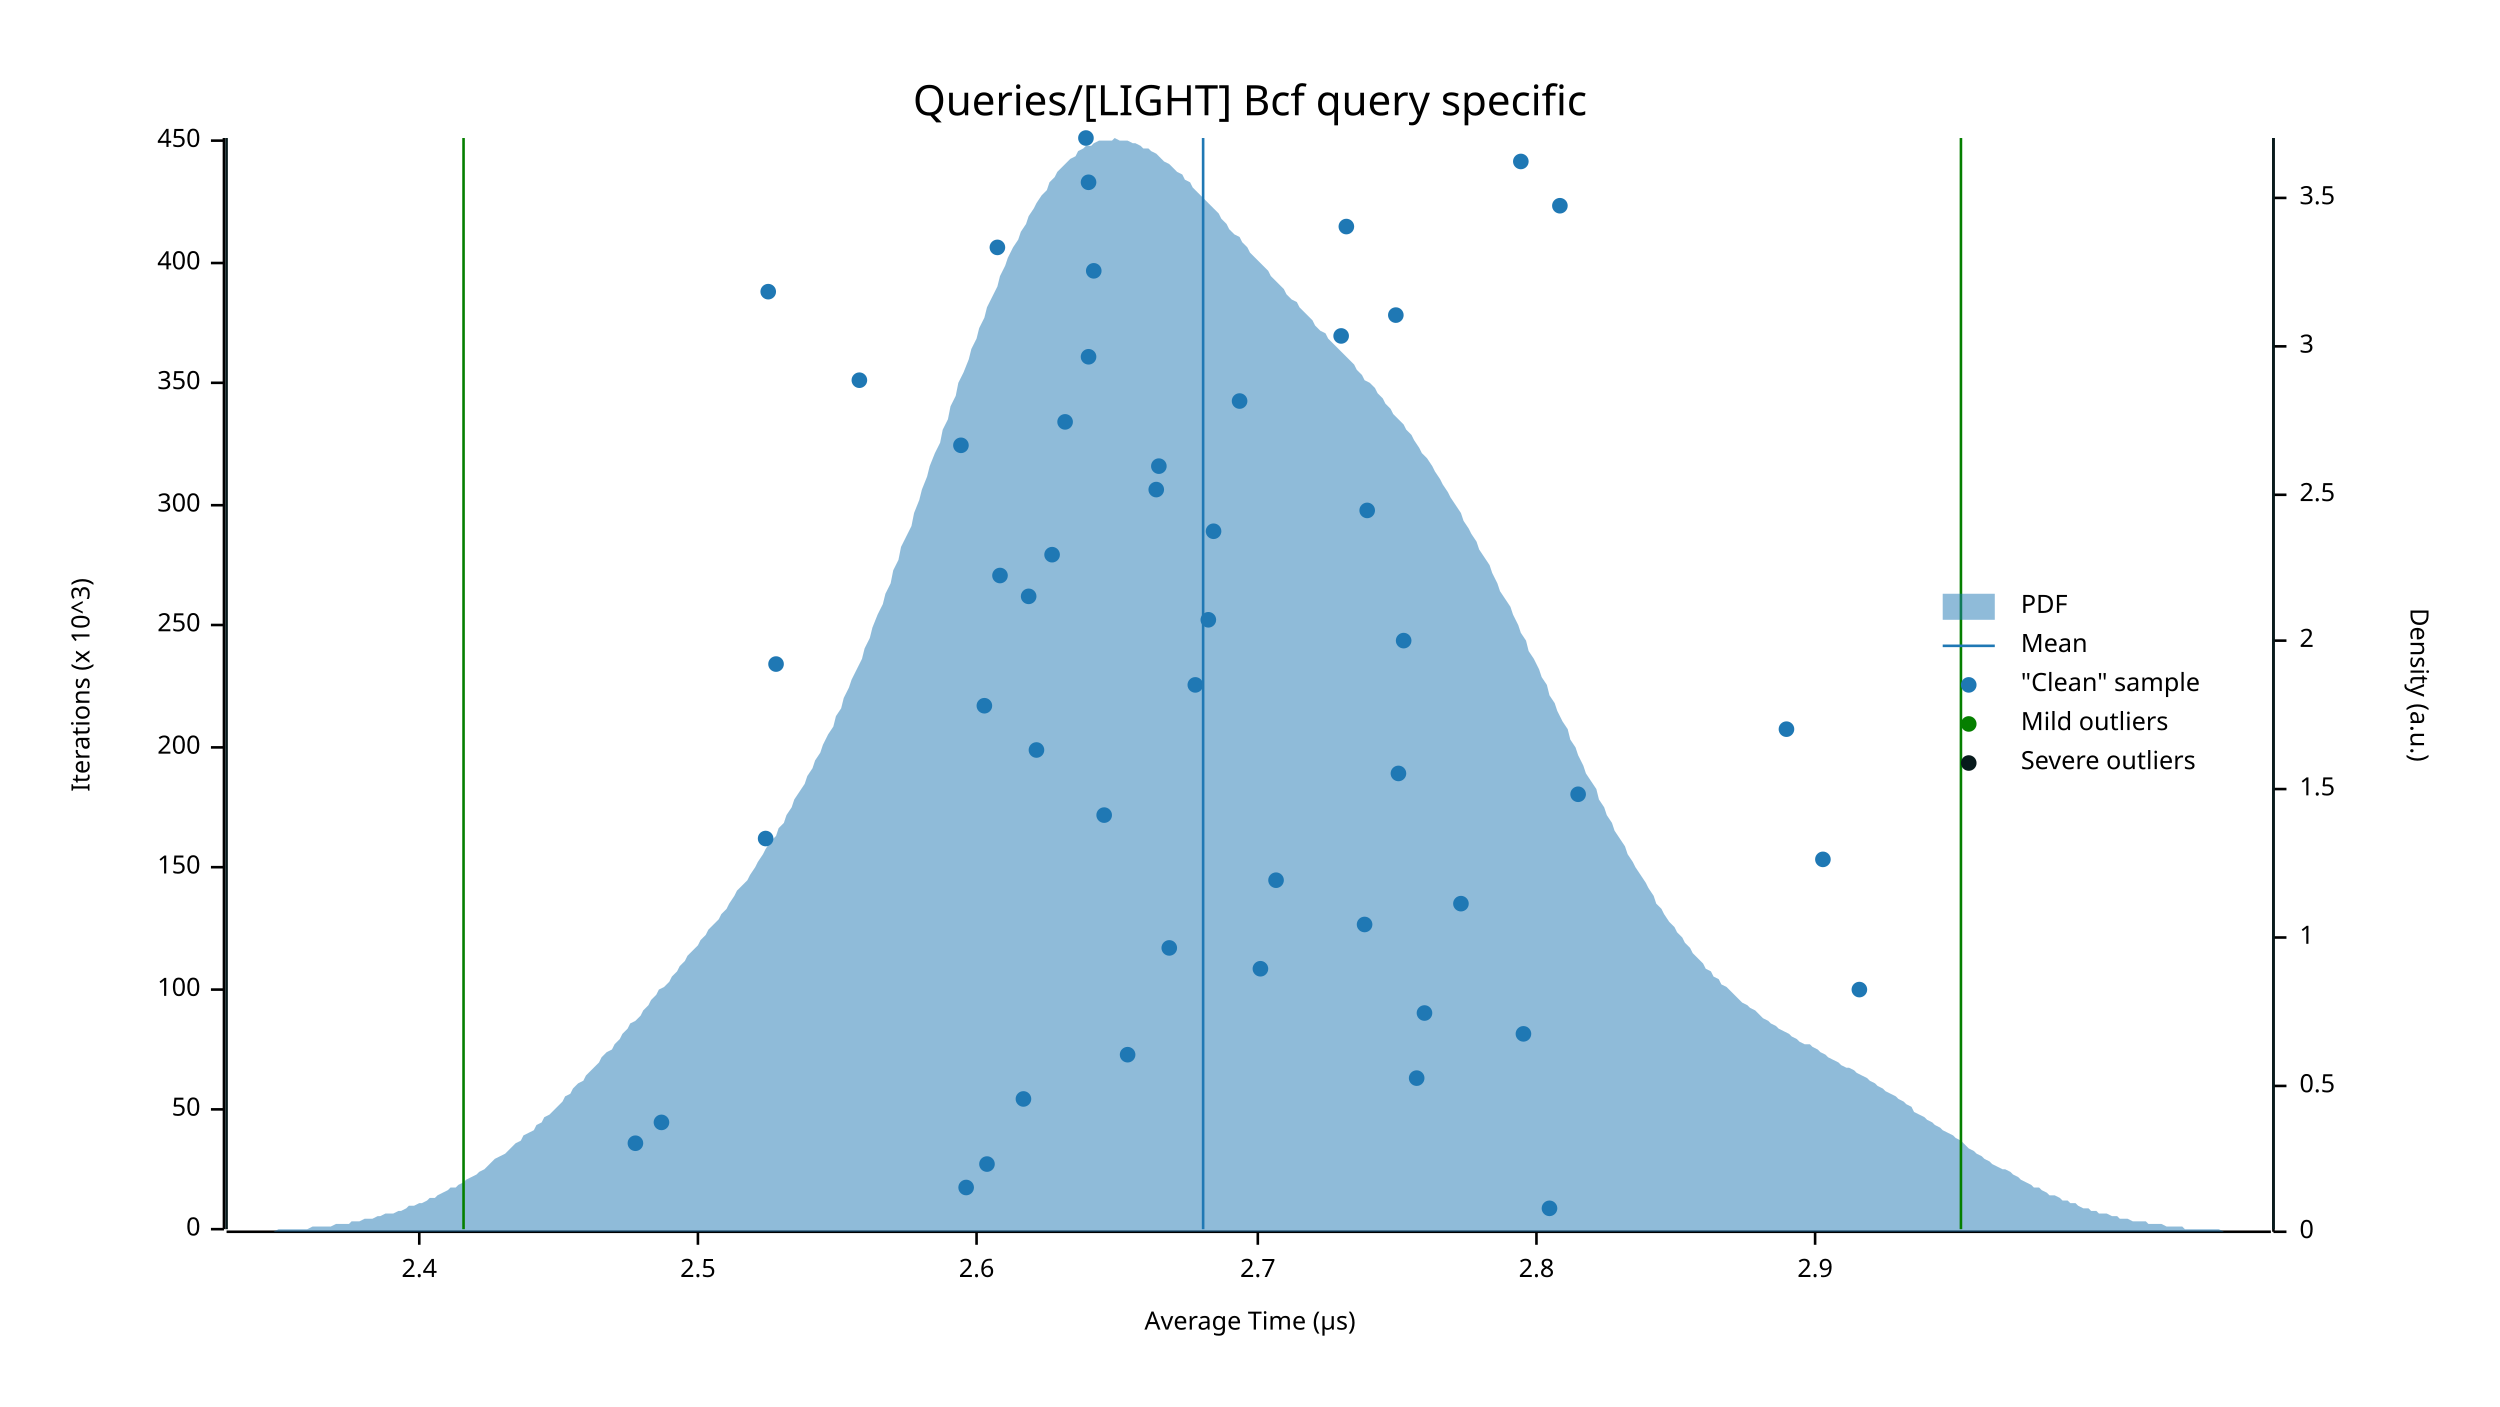
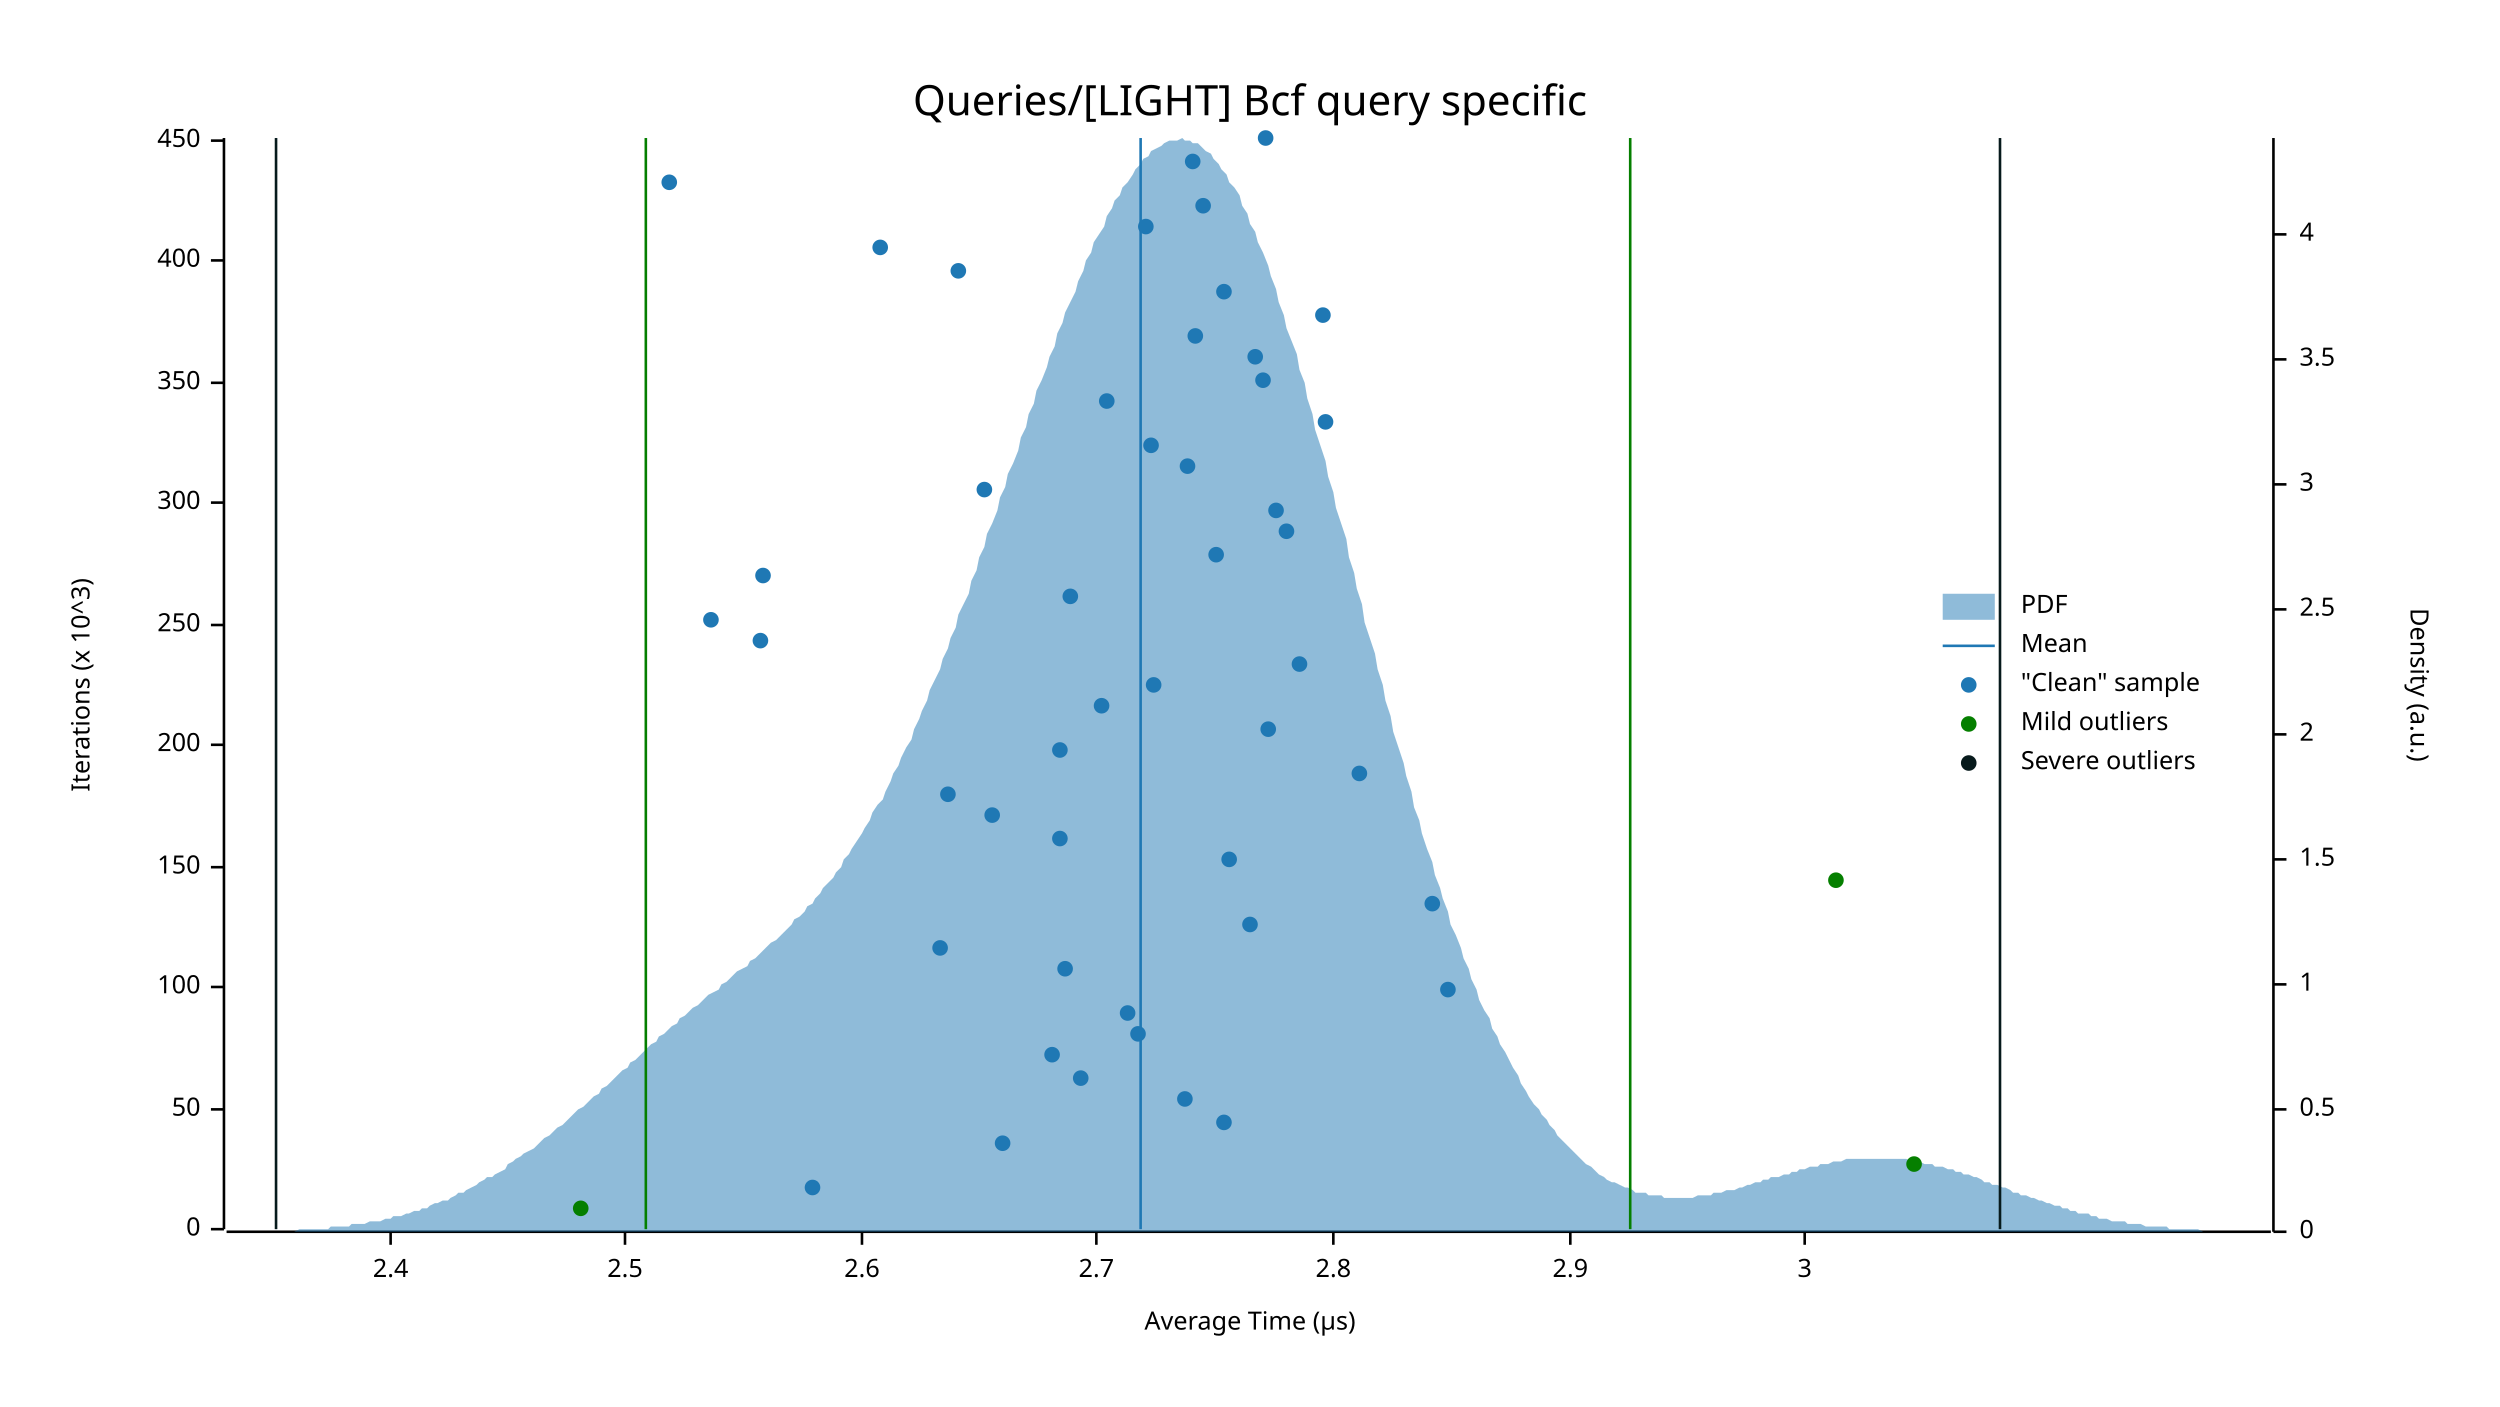
<svg xmlns="http://www.w3.org/2000/svg" width="960" height="540" viewBox="0 0 960 540">
  <text x="480" y="32" dy="0.76em" text-anchor="middle" font-family="sans-serif" font-size="16.129" opacity="1" fill="#000000">
Queries/[LIGHT] Bcf query specific
</text>
  <text x="27" y="263" dy="0.76em" text-anchor="middle" font-family="sans-serif" font-size="9.677" opacity="1" fill="#000000" transform="rotate(270, 27, 263)">
Iterations (x 10^3)
</text>
  <text x="480" y="513" dy="-0.5ex" text-anchor="middle" font-family="sans-serif" font-size="9.677" opacity="1" fill="#000000">
Average Time (µs)
</text>
  <polyline fill="none" opacity="1" stroke="#000000" stroke-width="1" points="86,53 86,472 " />
  <text x="77" y="472" dy="0.5ex" text-anchor="end" font-family="sans-serif" font-size="9.677" opacity="1" fill="#000000">
0
</text>
  <polyline fill="none" opacity="1" stroke="#000000" stroke-width="1" points="81,472 86,472 " />
  <text x="77" y="426" dy="0.5ex" text-anchor="end" font-family="sans-serif" font-size="9.677" opacity="1" fill="#000000">
50
</text>
  <polyline fill="none" opacity="1" stroke="#000000" stroke-width="1" points="81,426 86,426 " />
-   <text x="77" y="380" dy="0.5ex" text-anchor="end" font-family="sans-serif" font-size="9.677" opacity="1" fill="#000000">
+   <text x="77" y="379" dy="0.5ex" text-anchor="end" font-family="sans-serif" font-size="9.677" opacity="1" fill="#000000">
100
</text>
-   <polyline fill="none" opacity="1" stroke="#000000" stroke-width="1" points="81,380 86,380 " />
+   <polyline fill="none" opacity="1" stroke="#000000" stroke-width="1" points="81,379 86,379 " />
  <text x="77" y="333" dy="0.5ex" text-anchor="end" font-family="sans-serif" font-size="9.677" opacity="1" fill="#000000">
150
</text>
  <polyline fill="none" opacity="1" stroke="#000000" stroke-width="1" points="81,333 86,333 " />
-   <text x="77" y="287" dy="0.5ex" text-anchor="end" font-family="sans-serif" font-size="9.677" opacity="1" fill="#000000">
+   <text x="77" y="286" dy="0.5ex" text-anchor="end" font-family="sans-serif" font-size="9.677" opacity="1" fill="#000000">
200
</text>
-   <polyline fill="none" opacity="1" stroke="#000000" stroke-width="1" points="81,287 86,287 " />
+   <polyline fill="none" opacity="1" stroke="#000000" stroke-width="1" points="81,286 86,286 " />
  <text x="77" y="240" dy="0.5ex" text-anchor="end" font-family="sans-serif" font-size="9.677" opacity="1" fill="#000000">
250
</text>
  <polyline fill="none" opacity="1" stroke="#000000" stroke-width="1" points="81,240 86,240 " />
-   <text x="77" y="194" dy="0.5ex" text-anchor="end" font-family="sans-serif" font-size="9.677" opacity="1" fill="#000000">
+   <text x="77" y="193" dy="0.5ex" text-anchor="end" font-family="sans-serif" font-size="9.677" opacity="1" fill="#000000">
300
</text>
-   <polyline fill="none" opacity="1" stroke="#000000" stroke-width="1" points="81,194 86,194 " />
+   <polyline fill="none" opacity="1" stroke="#000000" stroke-width="1" points="81,193 86,193 " />
  <text x="77" y="147" dy="0.5ex" text-anchor="end" font-family="sans-serif" font-size="9.677" opacity="1" fill="#000000">
350
</text>
  <polyline fill="none" opacity="1" stroke="#000000" stroke-width="1" points="81,147 86,147 " />
-   <text x="77" y="101" dy="0.5ex" text-anchor="end" font-family="sans-serif" font-size="9.677" opacity="1" fill="#000000">
+   <text x="77" y="100" dy="0.5ex" text-anchor="end" font-family="sans-serif" font-size="9.677" opacity="1" fill="#000000">
400
</text>
-   <polyline fill="none" opacity="1" stroke="#000000" stroke-width="1" points="81,101 86,101 " />
+   <polyline fill="none" opacity="1" stroke="#000000" stroke-width="1" points="81,100 86,100 " />
  <text x="77" y="54" dy="0.5ex" text-anchor="end" font-family="sans-serif" font-size="9.677" opacity="1" fill="#000000">
450
</text>
  <polyline fill="none" opacity="1" stroke="#000000" stroke-width="1" points="81,54 86,54 " />
  <polyline fill="none" opacity="1" stroke="#000000" stroke-width="1" points="87,473 872,473 " />
-   <text x="161" y="483" dy="0.76em" text-anchor="middle" font-family="sans-serif" font-size="9.677" opacity="1" fill="#000000">
+   <text x="150" y="483" dy="0.76em" text-anchor="middle" font-family="sans-serif" font-size="9.677" opacity="1" fill="#000000">
2.4
</text>
-   <polyline fill="none" opacity="1" stroke="#000000" stroke-width="1" points="161,473 161,478 " />
-   <text x="268" y="483" dy="0.76em" text-anchor="middle" font-family="sans-serif" font-size="9.677" opacity="1" fill="#000000">
+   <polyline fill="none" opacity="1" stroke="#000000" stroke-width="1" points="150,473 150,478 " />
+   <text x="240" y="483" dy="0.76em" text-anchor="middle" font-family="sans-serif" font-size="9.677" opacity="1" fill="#000000">
2.5
</text>
-   <polyline fill="none" opacity="1" stroke="#000000" stroke-width="1" points="268,473 268,478 " />
-   <text x="375" y="483" dy="0.76em" text-anchor="middle" font-family="sans-serif" font-size="9.677" opacity="1" fill="#000000">
+   <polyline fill="none" opacity="1" stroke="#000000" stroke-width="1" points="240,473 240,478 " />
+   <text x="331" y="483" dy="0.76em" text-anchor="middle" font-family="sans-serif" font-size="9.677" opacity="1" fill="#000000">
2.6
</text>
-   <polyline fill="none" opacity="1" stroke="#000000" stroke-width="1" points="375,473 375,478 " />
-   <text x="483" y="483" dy="0.76em" text-anchor="middle" font-family="sans-serif" font-size="9.677" opacity="1" fill="#000000">
+   <polyline fill="none" opacity="1" stroke="#000000" stroke-width="1" points="331,473 331,478 " />
+   <text x="421" y="483" dy="0.76em" text-anchor="middle" font-family="sans-serif" font-size="9.677" opacity="1" fill="#000000">
2.7
</text>
-   <polyline fill="none" opacity="1" stroke="#000000" stroke-width="1" points="483,473 483,478 " />
-   <text x="590" y="483" dy="0.76em" text-anchor="middle" font-family="sans-serif" font-size="9.677" opacity="1" fill="#000000">
+   <polyline fill="none" opacity="1" stroke="#000000" stroke-width="1" points="421,473 421,478 " />
+   <text x="512" y="483" dy="0.76em" text-anchor="middle" font-family="sans-serif" font-size="9.677" opacity="1" fill="#000000">
2.8
</text>
-   <polyline fill="none" opacity="1" stroke="#000000" stroke-width="1" points="590,473 590,478 " />
-   <text x="697" y="483" dy="0.76em" text-anchor="middle" font-family="sans-serif" font-size="9.677" opacity="1" fill="#000000">
+   <polyline fill="none" opacity="1" stroke="#000000" stroke-width="1" points="512,473 512,478 " />
+   <text x="603" y="483" dy="0.76em" text-anchor="middle" font-family="sans-serif" font-size="9.677" opacity="1" fill="#000000">
2.9
</text>
-   <polyline fill="none" opacity="1" stroke="#000000" stroke-width="1" points="697,473 697,478 " />
+   <polyline fill="none" opacity="1" stroke="#000000" stroke-width="1" points="603,473 603,478 " />
+   <text x="693" y="483" dy="0.76em" text-anchor="middle" font-family="sans-serif" font-size="9.677" opacity="1" fill="#000000">
+ 3
+ </text>
+   <polyline fill="none" opacity="1" stroke="#000000" stroke-width="1" points="693,473 693,478 " />
  <text x="933" y="263" dy="0.76em" text-anchor="middle" font-family="sans-serif" font-size="9.677" opacity="1" fill="#000000" transform="rotate(90, 933, 263)">
Density (a.u.)
</text>
  <polyline fill="none" opacity="1" stroke="#000000" stroke-width="1" points="873,53 873,473 " />
  <text x="883" y="473" dy="0.5ex" text-anchor="start" font-family="sans-serif" font-size="9.677" opacity="1" fill="#000000">
0
</text>
  <polyline fill="none" opacity="1" stroke="#000000" stroke-width="1" points="873,473 878,473 " />
-   <text x="883" y="417" dy="0.5ex" text-anchor="start" font-family="sans-serif" font-size="9.677" opacity="1" fill="#000000">
+   <text x="883" y="426" dy="0.5ex" text-anchor="start" font-family="sans-serif" font-size="9.677" opacity="1" fill="#000000">
0.5
</text>
-   <polyline fill="none" opacity="1" stroke="#000000" stroke-width="1" points="873,417 878,417 " />
-   <text x="883" y="360" dy="0.5ex" text-anchor="start" font-family="sans-serif" font-size="9.677" opacity="1" fill="#000000">
+   <polyline fill="none" opacity="1" stroke="#000000" stroke-width="1" points="873,426 878,426 " />
+   <text x="883" y="378" dy="0.5ex" text-anchor="start" font-family="sans-serif" font-size="9.677" opacity="1" fill="#000000">
1
</text>
-   <polyline fill="none" opacity="1" stroke="#000000" stroke-width="1" points="873,360 878,360 " />
-   <text x="883" y="303" dy="0.5ex" text-anchor="start" font-family="sans-serif" font-size="9.677" opacity="1" fill="#000000">
+   <polyline fill="none" opacity="1" stroke="#000000" stroke-width="1" points="873,378 878,378 " />
+   <text x="883" y="330" dy="0.5ex" text-anchor="start" font-family="sans-serif" font-size="9.677" opacity="1" fill="#000000">
1.5
</text>
-   <polyline fill="none" opacity="1" stroke="#000000" stroke-width="1" points="873,303 878,303 " />
-   <text x="883" y="246" dy="0.5ex" text-anchor="start" font-family="sans-serif" font-size="9.677" opacity="1" fill="#000000">
+   <polyline fill="none" opacity="1" stroke="#000000" stroke-width="1" points="873,330 878,330 " />
+   <text x="883" y="282" dy="0.5ex" text-anchor="start" font-family="sans-serif" font-size="9.677" opacity="1" fill="#000000">
2
</text>
-   <polyline fill="none" opacity="1" stroke="#000000" stroke-width="1" points="873,246 878,246 " />
-   <text x="883" y="190" dy="0.5ex" text-anchor="start" font-family="sans-serif" font-size="9.677" opacity="1" fill="#000000">
+   <polyline fill="none" opacity="1" stroke="#000000" stroke-width="1" points="873,282 878,282 " />
+   <text x="883" y="234" dy="0.5ex" text-anchor="start" font-family="sans-serif" font-size="9.677" opacity="1" fill="#000000">
2.5
</text>
-   <polyline fill="none" opacity="1" stroke="#000000" stroke-width="1" points="873,190 878,190 " />
-   <text x="883" y="133" dy="0.5ex" text-anchor="start" font-family="sans-serif" font-size="9.677" opacity="1" fill="#000000">
+   <polyline fill="none" opacity="1" stroke="#000000" stroke-width="1" points="873,234 878,234 " />
+   <text x="883" y="186" dy="0.5ex" text-anchor="start" font-family="sans-serif" font-size="9.677" opacity="1" fill="#000000">
3
</text>
-   <polyline fill="none" opacity="1" stroke="#000000" stroke-width="1" points="873,133 878,133 " />
-   <text x="883" y="76" dy="0.5ex" text-anchor="start" font-family="sans-serif" font-size="9.677" opacity="1" fill="#000000">
+   <polyline fill="none" opacity="1" stroke="#000000" stroke-width="1" points="873,186 878,186 " />
+   <text x="883" y="138" dy="0.5ex" text-anchor="start" font-family="sans-serif" font-size="9.677" opacity="1" fill="#000000">
3.5
</text>
-   <polyline fill="none" opacity="1" stroke="#000000" stroke-width="1" points="873,76 878,76 " />
-   <polygon opacity="0.5" fill="#1F78B4" points="87,473 88,473 90,473 91,473 93,473 94,473 96,473 98,473 99,473 101,473 102,473 104,473 105,473 107,472 109,472 110,472 112,472 113,472 115,472 116,472 118,472 120,471 121,471 123,471 124,471 126,471 127,471 129,470 131,470 132,470 134,470 135,469 137,469 138,469 140,468 142,468 143,468 145,467 146,467 148,466 150,466 151,466 153,465 154,465 156,464 157,463 159,463 161,462 162,462 164,461 165,460 167,460 168,459 170,458 172,457 173,456 175,456 176,455 178,454 179,453 181,452 183,451 184,450 186,449 187,448 189,446 190,445 192,444 194,443 195,442 197,440 198,439 200,438 201,436 203,435 205,434 206,432 208,431 209,429 211,428 213,426 214,425 216,423 217,421 219,420 220,418 222,416 224,415 225,413 227,411 228,410 230,408 231,406 233,404 235,403 236,401 238,399 239,397 241,395 242,393 244,392 246,390 247,388 249,386 250,384 252,382 253,380 255,379 257,377 258,375 260,373 261,371 263,369 264,367 266,365 268,363 269,361 271,359 272,357 274,355 276,353 277,351 279,349 280,347 282,344 283,342 285,340 287,338 288,336 290,333 291,331 293,328 294,326 296,323 298,321 299,318 301,316 302,313 304,310 305,307 307,304 309,301 310,298 312,295 313,292 315,289 316,286 318,282 320,279 321,275 323,272 324,268 326,264 327,261 329,257 331,253 332,249 334,245 335,241 337,236 339,232 340,228 342,224 343,219 345,215 346,210 348,206 350,202 351,197 353,192 354,188 356,183 357,179 359,174 361,170 362,165 364,161 365,156 367,152 368,147 370,143 372,138 373,134 375,130 376,126 378,122 379,118 381,114 383,110 384,106 386,102 387,99 389,95 391,92 392,89 394,86 395,83 397,80 398,78 400,75 402,73 403,70 405,68 406,66 408,64 409,63 411,61 413,60 414,58 416,57 417,56 419,56 420,55 422,54 424,54 425,54 427,54 428,53 430,54 431,54 433,54 435,55 436,55 438,56 439,57 441,57 442,58 444,59 446,61 447,62 449,63 450,64 452,66 454,67 455,69 457,70 458,72 460,74 461,75 463,77 465,79 466,80 468,82 469,84 471,86 472,88 474,90 476,91 477,93 479,95 480,97 482,99 483,100 485,102 487,104 488,106 490,108 491,109 493,111 494,113 496,115 498,116 499,118 501,120 502,121 504,123 505,125 507,127 509,128 510,130 512,132 513,133 515,135 517,137 518,138 520,140 521,142 523,144 524,146 526,147 528,149 529,151 531,153 532,155 534,157 535,159 537,161 539,163 540,165 542,167 543,169 545,172 546,174 548,176 550,179 551,181 553,184 554,186 556,189 557,191 559,194 561,197 562,200 564,203 565,205 567,208 568,211 570,214 572,217 573,220 575,224 576,227 578,230 580,233 581,236 583,240 584,243 586,246 587,250 589,253 591,257 592,260 594,263 595,267 597,270 598,273 600,277 602,280 603,284 605,287 606,290 608,294 609,297 611,300 613,303 614,307 616,310 617,313 619,316 620,319 622,322 624,325 625,328 627,331 628,333 630,336 632,339 633,341 635,344 636,347 638,349 639,351 641,354 643,356 644,358 646,360 647,362 649,364 650,366 652,368 654,370 655,372 657,373 658,375 660,376 661,378 663,379 665,381 666,382 668,384 669,385 671,386 672,387 674,388 676,390 677,391 679,392 680,393 682,394 683,395 685,396 687,397 688,398 690,399 691,400 693,401 695,401 696,402 698,403 699,404 701,405 702,406 704,407 706,408 707,409 709,410 710,410 712,411 713,412 715,413 717,414 718,415 720,416 721,417 723,418 724,419 726,420 728,421 729,422 731,423 732,424 734,425 735,427 737,428 739,429 740,430 742,431 743,432 745,433 746,434 748,435 750,436 751,437 753,438 754,439 756,441 758,442 759,443 761,444 762,445 764,446 765,447 767,448 769,449 770,449 772,450 773,451 775,452 776,453 778,454 780,455 781,456 783,456 784,457 786,458 787,459 789,459 791,460 792,461 794,461 795,462 797,462 798,463 800,464 802,464 803,465 805,465 806,466 808,466 809,466 811,467 813,467 814,468 816,468 817,468 819,469 821,469 822,469 824,469 825,470 827,470 828,470 830,470 832,471 833,471 835,471 836,471 838,471 839,472 841,472 843,472 844,472 846,472 847,472 849,472 850,472 852,472 854,473 855,473 857,473 858,473 860,473 861,473 863,473 865,473 866,473 868,473 869,473 871,473 873,473 873,473 87,473 " />
-   <polyline fill="none" opacity="1" stroke="#1F78B4" stroke-width="1" points="462,472 462,53 " />
-   <polyline fill="none" opacity="1" stroke="#057F00" stroke-width="1" points="178,472 178,53 " />
-   <polyline fill="none" opacity="1" stroke="#057F00" stroke-width="1" points="753,472 753,53 " />
-   <polyline fill="none" opacity="1" stroke="#071A1C" stroke-width="1" points="87,472 87,53 " />
-   <polyline fill="none" opacity="1" stroke="#071A1C" stroke-width="1" points="873,472 873,53 " />
-   <circle cx="595" cy="464" r="3" opacity="1" fill="#1F78B4" stroke="none" stroke-width="1" />
-   <circle cx="371" cy="456" r="3" opacity="1" fill="#1F78B4" stroke="none" stroke-width="1" />
-   <circle cx="379" cy="447" r="3" opacity="1" fill="#1F78B4" stroke="none" stroke-width="1" />
-   <circle cx="244" cy="439" r="3" opacity="1" fill="#1F78B4" stroke="none" stroke-width="1" />
-   <circle cx="254" cy="431" r="3" opacity="1" fill="#1F78B4" stroke="none" stroke-width="1" />
-   <circle cx="393" cy="422" r="3" opacity="1" fill="#1F78B4" stroke="none" stroke-width="1" />
-   <circle cx="544" cy="414" r="3" opacity="1" fill="#1F78B4" stroke="none" stroke-width="1" />
-   <circle cx="433" cy="405" r="3" opacity="1" fill="#1F78B4" stroke="none" stroke-width="1" />
-   <circle cx="585" cy="397" r="3" opacity="1" fill="#1F78B4" stroke="none" stroke-width="1" />
-   <circle cx="547" cy="389" r="3" opacity="1" fill="#1F78B4" stroke="none" stroke-width="1" />
-   <circle cx="714" cy="380" r="3" opacity="1" fill="#1F78B4" stroke="none" stroke-width="1" />
-   <circle cx="484" cy="372" r="3" opacity="1" fill="#1F78B4" stroke="none" stroke-width="1" />
-   <circle cx="449" cy="364" r="3" opacity="1" fill="#1F78B4" stroke="none" stroke-width="1" />
-   <circle cx="524" cy="355" r="3" opacity="1" fill="#1F78B4" stroke="none" stroke-width="1" />
-   <circle cx="561" cy="347" r="3" opacity="1" fill="#1F78B4" stroke="none" stroke-width="1" />
-   <circle cx="490" cy="338" r="3" opacity="1" fill="#1F78B4" stroke="none" stroke-width="1" />
-   <circle cx="700" cy="330" r="3" opacity="1" fill="#1F78B4" stroke="none" stroke-width="1" />
-   <circle cx="294" cy="322" r="3" opacity="1" fill="#1F78B4" stroke="none" stroke-width="1" />
-   <circle cx="424" cy="313" r="3" opacity="1" fill="#1F78B4" stroke="none" stroke-width="1" />
-   <circle cx="606" cy="305" r="3" opacity="1" fill="#1F78B4" stroke="none" stroke-width="1" />
-   <circle cx="537" cy="297" r="3" opacity="1" fill="#1F78B4" stroke="none" stroke-width="1" />
-   <circle cx="398" cy="288" r="3" opacity="1" fill="#1F78B4" stroke="none" stroke-width="1" />
-   <circle cx="686" cy="280" r="3" opacity="1" fill="#1F78B4" stroke="none" stroke-width="1" />
-   <circle cx="378" cy="271" r="3" opacity="1" fill="#1F78B4" stroke="none" stroke-width="1" />
-   <circle cx="459" cy="263" r="3" opacity="1" fill="#1F78B4" stroke="none" stroke-width="1" />
-   <circle cx="298" cy="255" r="3" opacity="1" fill="#1F78B4" stroke="none" stroke-width="1" />
-   <circle cx="539" cy="246" r="3" opacity="1" fill="#1F78B4" stroke="none" stroke-width="1" />
-   <circle cx="464" cy="238" r="3" opacity="1" fill="#1F78B4" stroke="none" stroke-width="1" />
-   <circle cx="395" cy="229" r="3" opacity="1" fill="#1F78B4" stroke="none" stroke-width="1" />
-   <circle cx="384" cy="221" r="3" opacity="1" fill="#1F78B4" stroke="none" stroke-width="1" />
-   <circle cx="404" cy="213" r="3" opacity="1" fill="#1F78B4" stroke="none" stroke-width="1" />
-   <circle cx="466" cy="204" r="3" opacity="1" fill="#1F78B4" stroke="none" stroke-width="1" />
-   <circle cx="525" cy="196" r="3" opacity="1" fill="#1F78B4" stroke="none" stroke-width="1" />
-   <circle cx="444" cy="188" r="3" opacity="1" fill="#1F78B4" stroke="none" stroke-width="1" />
-   <circle cx="445" cy="179" r="3" opacity="1" fill="#1F78B4" stroke="none" stroke-width="1" />
-   <circle cx="369" cy="171" r="3" opacity="1" fill="#1F78B4" stroke="none" stroke-width="1" />
-   <circle cx="409" cy="162" r="3" opacity="1" fill="#1F78B4" stroke="none" stroke-width="1" />
-   <circle cx="476" cy="154" r="3" opacity="1" fill="#1F78B4" stroke="none" stroke-width="1" />
-   <circle cx="330" cy="146" r="3" opacity="1" fill="#1F78B4" stroke="none" stroke-width="1" />
-   <circle cx="418" cy="137" r="3" opacity="1" fill="#1F78B4" stroke="none" stroke-width="1" />
-   <circle cx="515" cy="129" r="3" opacity="1" fill="#1F78B4" stroke="none" stroke-width="1" />
-   <circle cx="536" cy="121" r="3" opacity="1" fill="#1F78B4" stroke="none" stroke-width="1" />
-   <circle cx="295" cy="112" r="3" opacity="1" fill="#1F78B4" stroke="none" stroke-width="1" />
-   <circle cx="420" cy="104" r="3" opacity="1" fill="#1F78B4" stroke="none" stroke-width="1" />
-   <circle cx="383" cy="95" r="3" opacity="1" fill="#1F78B4" stroke="none" stroke-width="1" />
-   <circle cx="517" cy="87" r="3" opacity="1" fill="#1F78B4" stroke="none" stroke-width="1" />
-   <circle cx="599" cy="79" r="3" opacity="1" fill="#1F78B4" stroke="none" stroke-width="1" />
-   <circle cx="418" cy="70" r="3" opacity="1" fill="#1F78B4" stroke="none" stroke-width="1" />
-   <circle cx="584" cy="62" r="3" opacity="1" fill="#1F78B4" stroke="none" stroke-width="1" />
-   <circle cx="417" cy="53" r="3" opacity="1" fill="#1F78B4" stroke="none" stroke-width="1" />
+   <polyline fill="none" opacity="1" stroke="#000000" stroke-width="1" points="873,138 878,138 " />
+   <text x="883" y="90" dy="0.5ex" text-anchor="start" font-family="sans-serif" font-size="9.677" opacity="1" fill="#000000">
+ 4
+ </text>
+   <polyline fill="none" opacity="1" stroke="#000000" stroke-width="1" points="873,90 878,90 " />
+   <polygon opacity="0.5" fill="#1F78B4" points="87,473 88,473 90,473 91,473 93,473 94,473 96,473 98,473 99,473 101,473 102,473 104,473 105,473 107,473 109,473 110,473 112,473 113,473 115,472 116,472 118,472 120,472 121,472 123,472 124,472 126,472 127,471 129,471 131,471 132,471 134,471 135,470 137,470 138,470 140,470 142,469 143,469 145,469 146,469 148,468 150,468 151,467 153,467 154,467 156,466 157,466 159,465 161,465 162,464 164,464 165,463 167,462 168,462 170,461 172,461 173,460 175,459 176,458 178,458 179,457 181,456 183,455 184,454 186,453 187,452 189,452 190,451 192,450 194,449 195,447 197,446 198,445 200,444 201,443 203,442 205,441 206,440 208,438 209,437 211,436 213,434 214,433 216,432 217,431 219,429 220,428 222,426 224,425 225,424 227,422 228,421 230,420 231,418 233,417 235,415 236,414 238,412 239,411 241,410 242,408 244,407 246,405 247,404 249,402 250,401 252,400 253,398 255,397 257,395 258,394 260,393 261,391 263,390 264,389 266,387 268,386 269,385 271,383 272,382 274,381 276,380 277,378 279,377 280,376 282,374 283,373 285,372 287,371 288,369 290,368 291,367 293,365 294,364 296,362 298,361 299,360 301,358 302,357 304,355 305,353 307,352 309,350 310,348 312,347 313,345 315,343 316,341 318,339 320,337 321,335 323,333 324,330 326,328 327,326 329,323 331,320 332,318 334,315 335,312 337,309 339,307 340,304 342,300 343,297 345,294 346,291 348,287 350,284 351,280 353,276 354,273 356,269 357,265 359,261 361,257 362,253 364,249 365,245 367,241 368,236 370,232 372,228 373,223 375,219 376,214 378,210 379,205 381,201 383,196 384,191 386,187 387,182 389,178 391,173 392,168 394,164 395,159 397,155 398,150 400,146 402,141 403,137 405,133 406,128 408,124 409,120 411,116 413,112 414,108 416,104 417,100 419,97 420,93 422,90 424,87 425,83 427,80 428,77 430,75 431,72 433,70 435,67 436,65 438,63 439,61 441,60 442,58 444,57 446,56 447,55 449,54 450,54 452,54 454,53 455,54 457,54 458,55 460,55 461,56 463,58 465,59 466,61 468,63 469,65 471,67 472,70 474,72 476,75 477,79 479,82 480,86 482,89 483,93 485,97 487,102 488,106 490,111 491,116 493,121 494,126 496,131 498,136 499,142 501,147 502,153 504,159 505,165 507,171 509,177 510,183 512,189 513,195 515,201 517,207 518,214 520,220 521,226 523,232 524,239 526,245 528,251 529,257 531,263 532,269 534,275 535,281 537,287 539,293 540,298 542,304 543,310 545,315 546,320 548,326 550,331 551,336 553,341 554,345 556,350 557,355 559,359 561,364 562,368 564,372 565,376 567,380 568,384 570,388 572,391 573,395 575,398 576,401 578,404 580,408 581,410 583,413 584,416 586,419 587,421 589,424 591,426 592,428 594,430 595,432 597,434 598,436 600,438 602,440 603,441 605,443 606,444 608,446 609,447 611,448 613,450 614,451 616,452 617,453 619,454 620,454 622,455 624,456 625,456 627,457 628,458 630,458 632,458 633,459 635,459 636,459 638,459 639,460 641,460 643,460 644,460 646,460 647,460 649,460 650,460 652,459 654,459 655,459 657,459 658,458 660,458 661,458 663,457 665,457 666,457 668,456 669,456 671,455 672,455 674,454 676,454 677,453 679,453 680,452 682,452 683,452 685,451 687,451 688,450 690,450 691,449 693,449 695,448 696,448 698,448 699,447 701,447 702,447 704,446 706,446 707,446 709,445 710,445 712,445 713,445 715,445 717,445 718,445 720,445 721,445 723,445 724,445 726,445 728,445 729,445 731,445 732,445 734,446 735,446 737,446 739,447 740,447 742,447 743,448 745,448 746,448 748,449 750,449 751,450 753,450 754,451 756,451 758,452 759,452 761,453 762,454 764,454 765,455 767,455 769,456 770,456 772,457 773,458 775,458 776,459 778,459 780,460 781,460 783,461 784,461 786,462 787,462 789,463 791,463 792,464 794,464 795,465 797,465 798,466 800,466 802,466 803,467 805,467 806,468 808,468 809,468 811,469 813,469 814,469 816,469 817,470 819,470 821,470 822,470 824,471 825,471 827,471 828,471 830,471 832,471 833,472 835,472 836,472 838,472 839,472 841,472 843,472 844,472 846,473 847,473 849,473 850,473 852,473 854,473 855,473 857,473 858,473 860,473 861,473 863,473 865,473 866,473 868,473 869,473 871,473 873,473 873,473 87,473 " />
+   <polyline fill="none" opacity="1" stroke="#1F78B4" stroke-width="1" points="438,472 438,53 " />
+   <polyline fill="none" opacity="1" stroke="#057F00" stroke-width="1" points="248,472 248,53 " />
+   <polyline fill="none" opacity="1" stroke="#057F00" stroke-width="1" points="626,472 626,53 " />
+   <polyline fill="none" opacity="1" stroke="#071A1C" stroke-width="1" points="106,472 106,53 " />
+   <polyline fill="none" opacity="1" stroke="#071A1C" stroke-width="1" points="768,472 768,53 " />
+   <circle cx="312" cy="456" r="3" opacity="1" fill="#1F78B4" stroke="none" stroke-width="1" />
+   <circle cx="385" cy="439" r="3" opacity="1" fill="#1F78B4" stroke="none" stroke-width="1" />
+   <circle cx="470" cy="431" r="3" opacity="1" fill="#1F78B4" stroke="none" stroke-width="1" />
+   <circle cx="455" cy="422" r="3" opacity="1" fill="#1F78B4" stroke="none" stroke-width="1" />
+   <circle cx="415" cy="414" r="3" opacity="1" fill="#1F78B4" stroke="none" stroke-width="1" />
+   <circle cx="404" cy="405" r="3" opacity="1" fill="#1F78B4" stroke="none" stroke-width="1" />
+   <circle cx="437" cy="397" r="3" opacity="1" fill="#1F78B4" stroke="none" stroke-width="1" />
+   <circle cx="433" cy="389" r="3" opacity="1" fill="#1F78B4" stroke="none" stroke-width="1" />
+   <circle cx="556" cy="380" r="3" opacity="1" fill="#1F78B4" stroke="none" stroke-width="1" />
+   <circle cx="409" cy="372" r="3" opacity="1" fill="#1F78B4" stroke="none" stroke-width="1" />
+   <circle cx="361" cy="364" r="3" opacity="1" fill="#1F78B4" stroke="none" stroke-width="1" />
+   <circle cx="480" cy="355" r="3" opacity="1" fill="#1F78B4" stroke="none" stroke-width="1" />
+   <circle cx="550" cy="347" r="3" opacity="1" fill="#1F78B4" stroke="none" stroke-width="1" />
+   <circle cx="472" cy="330" r="3" opacity="1" fill="#1F78B4" stroke="none" stroke-width="1" />
+   <circle cx="407" cy="322" r="3" opacity="1" fill="#1F78B4" stroke="none" stroke-width="1" />
+   <circle cx="381" cy="313" r="3" opacity="1" fill="#1F78B4" stroke="none" stroke-width="1" />
+   <circle cx="364" cy="305" r="3" opacity="1" fill="#1F78B4" stroke="none" stroke-width="1" />
+   <circle cx="522" cy="297" r="3" opacity="1" fill="#1F78B4" stroke="none" stroke-width="1" />
+   <circle cx="407" cy="288" r="3" opacity="1" fill="#1F78B4" stroke="none" stroke-width="1" />
+   <circle cx="487" cy="280" r="3" opacity="1" fill="#1F78B4" stroke="none" stroke-width="1" />
+   <circle cx="423" cy="271" r="3" opacity="1" fill="#1F78B4" stroke="none" stroke-width="1" />
+   <circle cx="443" cy="263" r="3" opacity="1" fill="#1F78B4" stroke="none" stroke-width="1" />
+   <circle cx="499" cy="255" r="3" opacity="1" fill="#1F78B4" stroke="none" stroke-width="1" />
+   <circle cx="292" cy="246" r="3" opacity="1" fill="#1F78B4" stroke="none" stroke-width="1" />
+   <circle cx="273" cy="238" r="3" opacity="1" fill="#1F78B4" stroke="none" stroke-width="1" />
+   <circle cx="411" cy="229" r="3" opacity="1" fill="#1F78B4" stroke="none" stroke-width="1" />
+   <circle cx="293" cy="221" r="3" opacity="1" fill="#1F78B4" stroke="none" stroke-width="1" />
+   <circle cx="467" cy="213" r="3" opacity="1" fill="#1F78B4" stroke="none" stroke-width="1" />
+   <circle cx="494" cy="204" r="3" opacity="1" fill="#1F78B4" stroke="none" stroke-width="1" />
+   <circle cx="490" cy="196" r="3" opacity="1" fill="#1F78B4" stroke="none" stroke-width="1" />
+   <circle cx="378" cy="188" r="3" opacity="1" fill="#1F78B4" stroke="none" stroke-width="1" />
+   <circle cx="456" cy="179" r="3" opacity="1" fill="#1F78B4" stroke="none" stroke-width="1" />
+   <circle cx="442" cy="171" r="3" opacity="1" fill="#1F78B4" stroke="none" stroke-width="1" />
+   <circle cx="509" cy="162" r="3" opacity="1" fill="#1F78B4" stroke="none" stroke-width="1" />
+   <circle cx="425" cy="154" r="3" opacity="1" fill="#1F78B4" stroke="none" stroke-width="1" />
+   <circle cx="485" cy="146" r="3" opacity="1" fill="#1F78B4" stroke="none" stroke-width="1" />
+   <circle cx="482" cy="137" r="3" opacity="1" fill="#1F78B4" stroke="none" stroke-width="1" />
+   <circle cx="459" cy="129" r="3" opacity="1" fill="#1F78B4" stroke="none" stroke-width="1" />
+   <circle cx="508" cy="121" r="3" opacity="1" fill="#1F78B4" stroke="none" stroke-width="1" />
+   <circle cx="470" cy="112" r="3" opacity="1" fill="#1F78B4" stroke="none" stroke-width="1" />
+   <circle cx="368" cy="104" r="3" opacity="1" fill="#1F78B4" stroke="none" stroke-width="1" />
+   <circle cx="338" cy="95" r="3" opacity="1" fill="#1F78B4" stroke="none" stroke-width="1" />
+   <circle cx="440" cy="87" r="3" opacity="1" fill="#1F78B4" stroke="none" stroke-width="1" />
+   <circle cx="462" cy="79" r="3" opacity="1" fill="#1F78B4" stroke="none" stroke-width="1" />
+   <circle cx="257" cy="70" r="3" opacity="1" fill="#1F78B4" stroke="none" stroke-width="1" />
+   <circle cx="458" cy="62" r="3" opacity="1" fill="#1F78B4" stroke="none" stroke-width="1" />
+   <circle cx="486" cy="53" r="3" opacity="1" fill="#1F78B4" stroke="none" stroke-width="1" />
+   <circle cx="223" cy="464" r="3" opacity="1" fill="#057F00" stroke="none" stroke-width="1" />
+   <circle cx="735" cy="447" r="3" opacity="1" fill="#057F00" stroke="none" stroke-width="1" />
+   <circle cx="705" cy="338" r="3" opacity="1" fill="#057F00" stroke="none" stroke-width="1" />
  <text x="776" y="228" dy="0.76em" text-anchor="start" font-family="sans-serif" font-size="9.677" opacity="1" fill="#000000">
PDF
</text>
  <text x="776" y="243" dy="0.76em" text-anchor="start" font-family="sans-serif" font-size="9.677" opacity="1" fill="#000000">
Mean
</text>
  <text x="776" y="258" dy="0.76em" text-anchor="start" font-family="sans-serif" font-size="9.677" opacity="1" fill="#000000">
"Clean" sample
</text>
  <text x="776" y="273" dy="0.76em" text-anchor="start" font-family="sans-serif" font-size="9.677" opacity="1" fill="#000000">
Mild outliers
</text>
  <text x="776" y="288" dy="0.76em" text-anchor="start" font-family="sans-serif" font-size="9.677" opacity="1" fill="#000000">
Severe outliers
</text>
  <rect x="746" y="228" width="20" height="10" opacity="0.5" fill="#1F78B4" stroke="none" />
  <polyline fill="none" opacity="1" stroke="#1F78B4" stroke-width="1" points="746,248 766,248 " />
  <circle cx="756" cy="263" r="3" opacity="1" fill="#1F78B4" stroke="none" stroke-width="1" />
  <circle cx="756" cy="278" r="3" opacity="1" fill="#057F00" stroke="none" stroke-width="1" />
  <circle cx="756" cy="293" r="3" opacity="1" fill="#071A1C" stroke="none" stroke-width="1" />
</svg>
